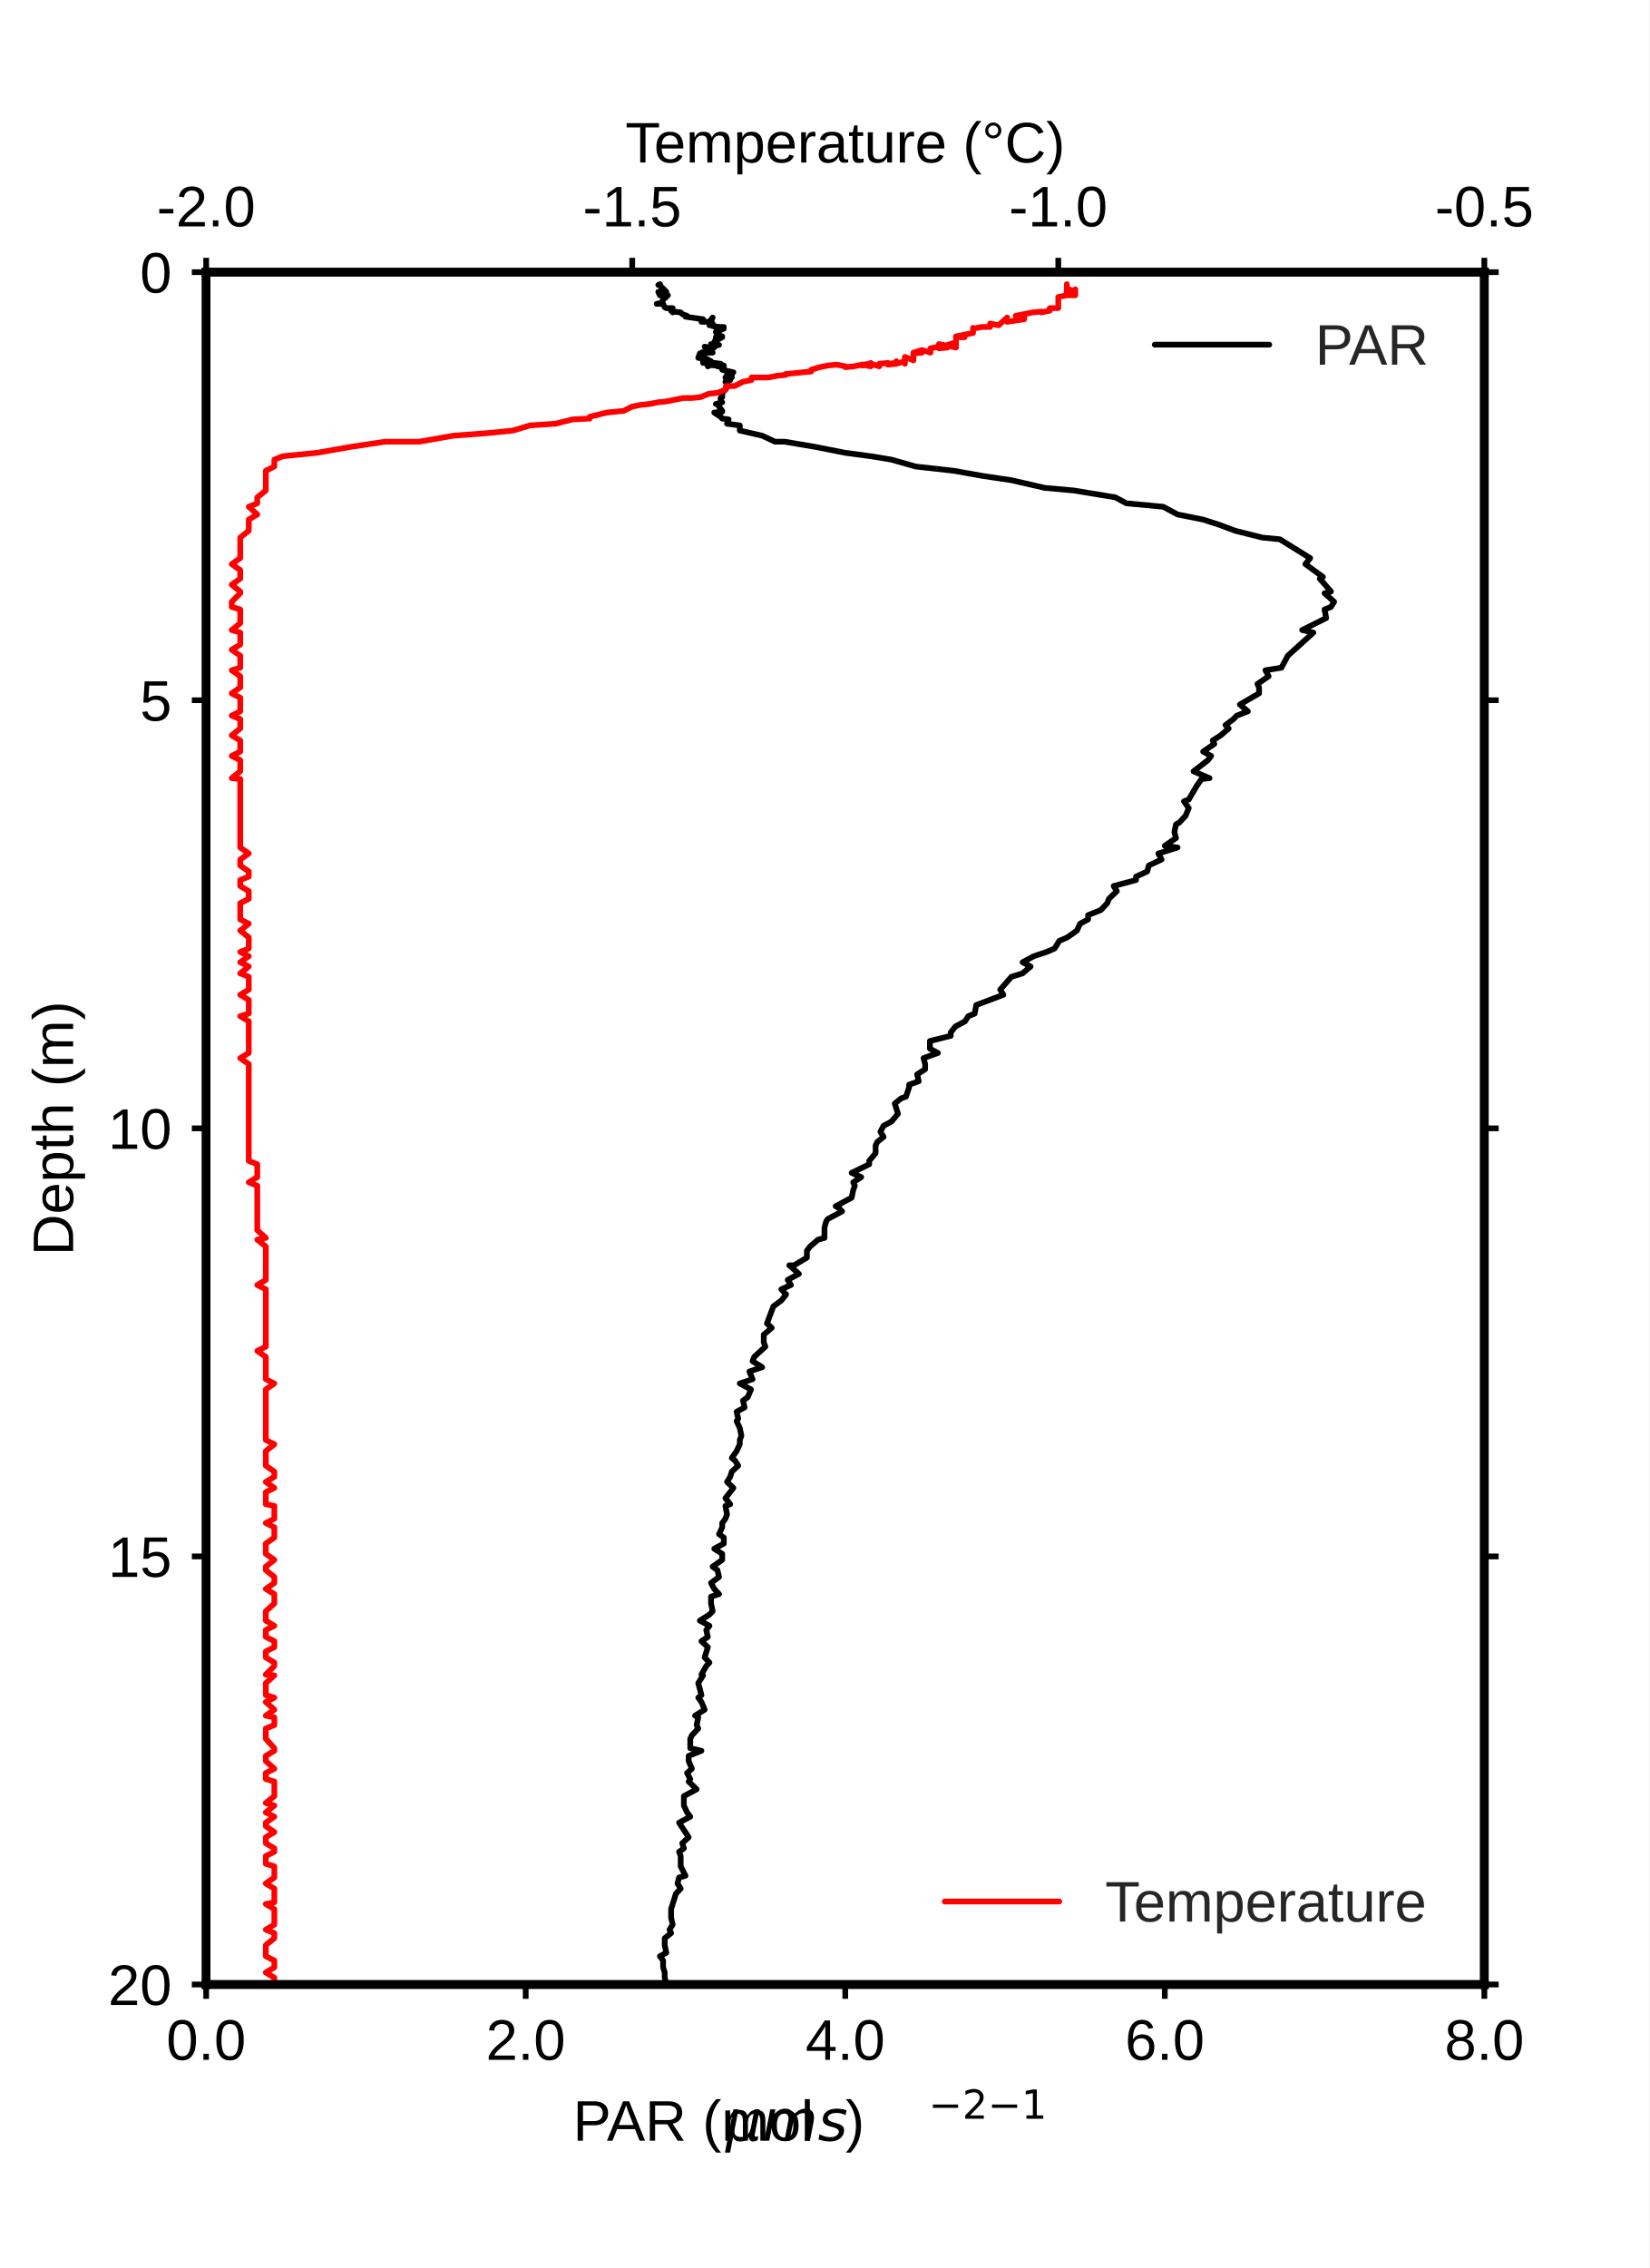
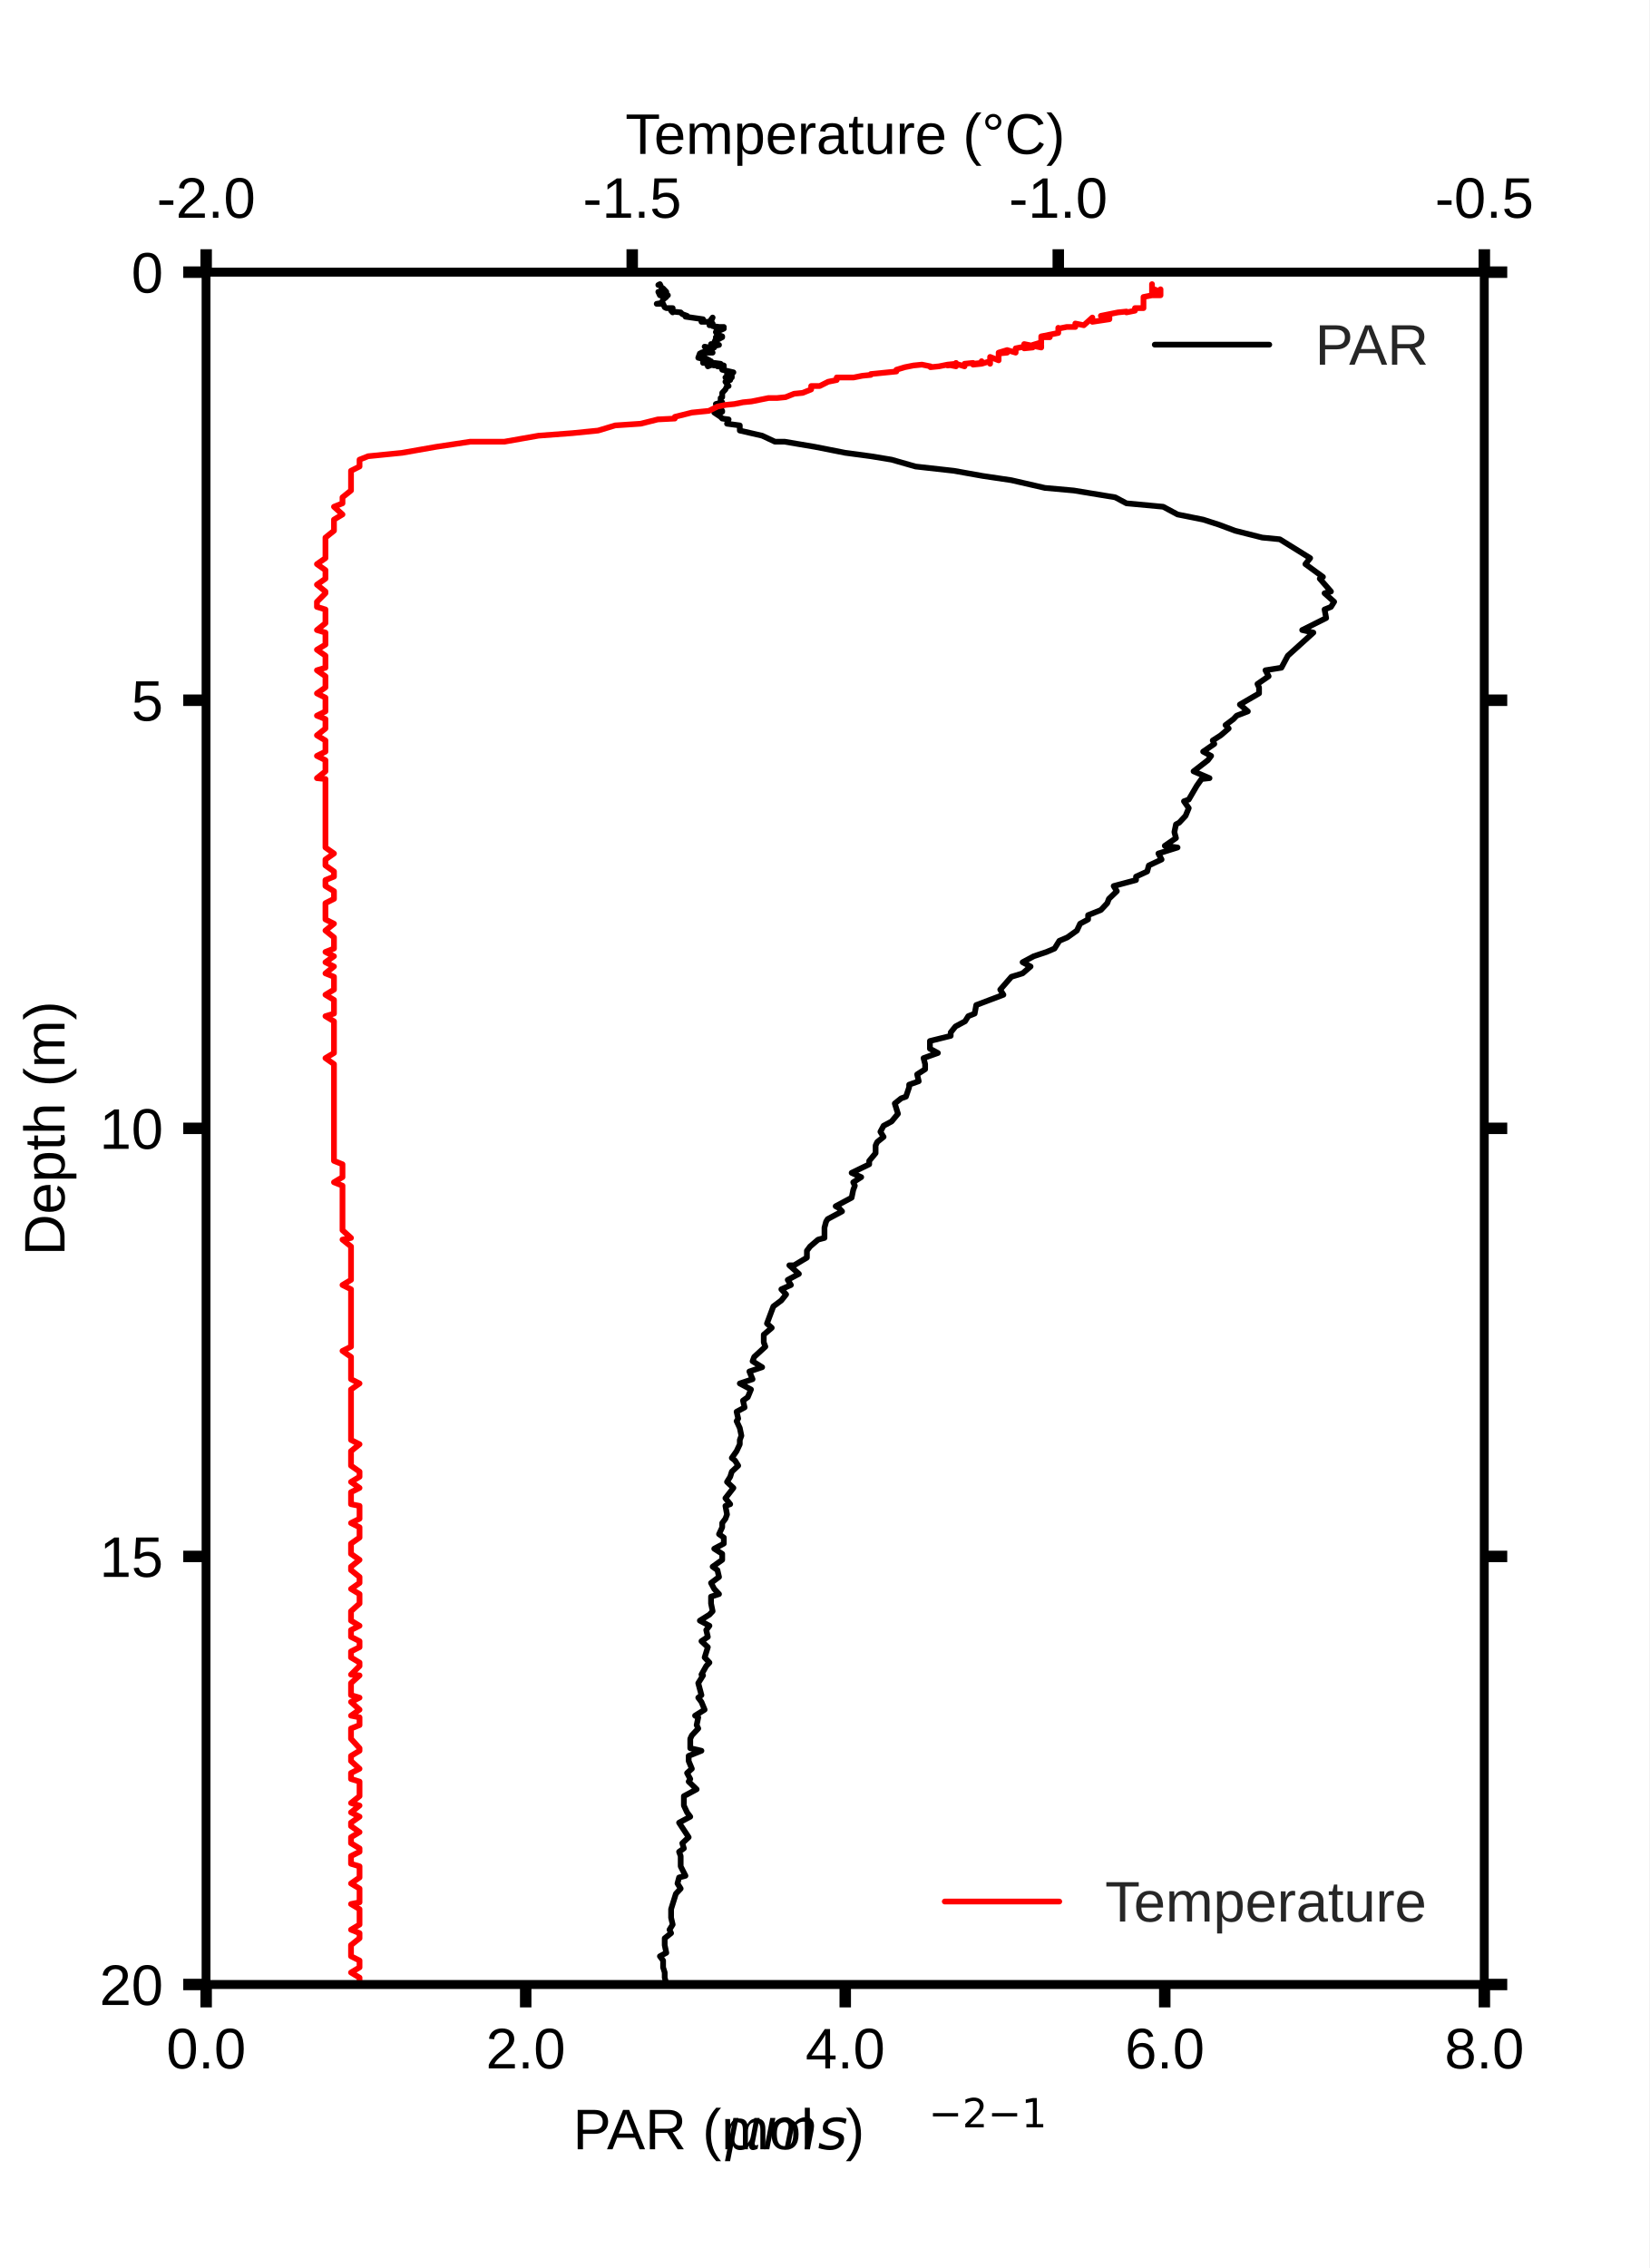
<svg xmlns="http://www.w3.org/2000/svg" xmlns:xlink="http://www.w3.org/1999/xlink" height="396pt" version="1.1" viewBox="0 0 288 396" width="288pt">
  <defs>
    <style type="text/css">
*{stroke-linecap:butt;stroke-linejoin:round;}
  </style>
  </defs>
  <g id="figure_1">
    <g id="patch_1">
      <path d="M 0 396  L 288 396  L 288 0  L 0 0  z " style="fill:#ffffff;" />
    </g>
    <g id="axes_1">
      <g id="patch_2">
        <path d="M 36 346.5  L 259.2 346.5  L 259.2 47.52  L 36 47.52  z " style="fill:#ffffff;" />
      </g>
      <g id="matplotlib.axis_1">
        <g id="xtick_1">
          <g id="line2d_1">
            <defs>
-               <path d="M 0 0  L 0 2.5  " id="maadd1d19fa" style="stroke:#000000;" />
-             </defs>
-             <g>
-               <use style="stroke:#000000;" x="36" xlink:href="#maadd1d19fa" y="346.5" />
+               <path d="M 0 0  L 0 4  " id="mb03c728e26" style="stroke:#000000;stroke-width:2;" />
+             </defs>
+             <g>
+               <use style="stroke:#000000;stroke-width:2;" x="36" xlink:href="#mb03c728e26" y="346.5" />
            </g>
          </g>
          <g id="text_1">
-             <text style="font-family:Arial;font-size:10px;font-style:normal;font-weight:normal;text-anchor:middle;" transform="rotate(-0, 36, 359.6578)" x="36" y="359.658">0.0</text>
+             <text style="font-family:Arial;font-size:10px;font-style:normal;font-weight:normal;text-anchor:middle;" transform="rotate(-0, 36, 361.1578)" x="36" y="361.158">0.0</text>
          </g>
        </g>
        <g id="xtick_2">
          <g id="line2d_2">
            <g>
-               <use style="stroke:#000000;" x="91.8" xlink:href="#maadd1d19fa" y="346.5" />
+               <use style="stroke:#000000;stroke-width:2;" x="91.8" xlink:href="#mb03c728e26" y="346.5" />
            </g>
          </g>
          <g id="text_2">
-             <text style="font-family:Arial;font-size:10px;font-style:normal;font-weight:normal;text-anchor:middle;" transform="rotate(-0, 91.8, 359.6578)" x="91.8" y="359.658">2.0</text>
+             <text style="font-family:Arial;font-size:10px;font-style:normal;font-weight:normal;text-anchor:middle;" transform="rotate(-0, 91.8, 361.1578)" x="91.8" y="361.158">2.0</text>
          </g>
        </g>
        <g id="xtick_3">
          <g id="line2d_3">
            <g>
-               <use style="stroke:#000000;" x="147.6" xlink:href="#maadd1d19fa" y="346.5" />
+               <use style="stroke:#000000;stroke-width:2;" x="147.6" xlink:href="#mb03c728e26" y="346.5" />
            </g>
          </g>
          <g id="text_3">
-             <text style="font-family:Arial;font-size:10px;font-style:normal;font-weight:normal;text-anchor:middle;" transform="rotate(-0, 147.6, 359.6578)" x="147.6" y="359.658">4.0</text>
+             <text style="font-family:Arial;font-size:10px;font-style:normal;font-weight:normal;text-anchor:middle;" transform="rotate(-0, 147.6, 361.1578)" x="147.6" y="361.158">4.0</text>
          </g>
        </g>
        <g id="xtick_4">
          <g id="line2d_4">
            <g>
-               <use style="stroke:#000000;" x="203.4" xlink:href="#maadd1d19fa" y="346.5" />
+               <use style="stroke:#000000;stroke-width:2;" x="203.4" xlink:href="#mb03c728e26" y="346.5" />
            </g>
          </g>
          <g id="text_4">
-             <text style="font-family:Arial;font-size:10px;font-style:normal;font-weight:normal;text-anchor:middle;" transform="rotate(-0, 203.4, 359.6578)" x="203.4" y="359.658">6.0</text>
+             <text style="font-family:Arial;font-size:10px;font-style:normal;font-weight:normal;text-anchor:middle;" transform="rotate(-0, 203.4, 361.1578)" x="203.4" y="361.158">6.0</text>
          </g>
        </g>
        <g id="xtick_5">
          <g id="line2d_5">
            <g>
-               <use style="stroke:#000000;" x="259.2" xlink:href="#maadd1d19fa" y="346.5" />
+               <use style="stroke:#000000;stroke-width:2;" x="259.2" xlink:href="#mb03c728e26" y="346.5" />
            </g>
          </g>
          <g id="text_5">
-             <text style="font-family:Arial;font-size:10px;font-style:normal;font-weight:normal;text-anchor:middle;" transform="rotate(-0, 259.2, 359.6578)" x="259.2" y="359.658">8.0</text>
+             <text style="font-family:Arial;font-size:10px;font-style:normal;font-weight:normal;text-anchor:middle;" transform="rotate(-0, 259.2, 361.1578)" x="259.2" y="361.158">8.0</text>
          </g>
        </g>
        <g id="text_6">
-           <g transform="translate(100.05 374.7453)">
+           <g transform="translate(100.05 376.2453)">
            <text>
              <tspan style="font-family:Arial;font-size:10px;font-style:regular;font-weight:regular;" x="0 6.67 13.34 20.562 23.34 33.032 41.362 46.924 49.146 72.721 91.766" y="-0.977">PAR (mol  )</tspan>
              <tspan style="font-family:DejaVu Sans;font-size:10px;font-style:oblique;font-weight:oblique;" x="26.67 51.924 75.5" y="-0.977">μms</tspan>
              <tspan style="font-family:DejaVu Sans;font-size:7px;font-style:book;font-weight:book;" x="62.129 67.994 81.174 87.039" y="-4.805">−2−1</tspan>
            </text>
          </g>
        </g>
      </g>
      <g id="matplotlib.axis_2">
        <g id="ytick_1">
          <g id="line2d_6">
            <defs>
-               <path d="M 0 0  L -2.5 0  " id="m03ebd02013" style="stroke:#000000;" />
-             </defs>
-             <g>
-               <use style="stroke:#000000;" x="36" xlink:href="#m03ebd02013" y="47.52" />
+               <path d="M 0 0  L -4 0  " id="m25f985da77" style="stroke:#000000;stroke-width:2;" />
+             </defs>
+             <g>
+               <use style="stroke:#000000;stroke-width:2;" x="36" xlink:href="#m25f985da77" y="47.52" />
            </g>
          </g>
          <g id="line2d_7">
            <defs>
-               <path d="M 0 0  L 2.5 0  " id="med9dd216a9" style="stroke:#000000;" />
-             </defs>
-             <g>
-               <use style="stroke:#000000;" x="259.2" xlink:href="#med9dd216a9" y="47.52" />
+               <path d="M 0 0  L 4 0  " id="m0d4580bfa8" style="stroke:#000000;stroke-width:2;" />
+             </defs>
+             <g>
+               <use style="stroke:#000000;stroke-width:2;" x="259.2" xlink:href="#m0d4580bfa8" y="47.52" />
            </g>
          </g>
          <g id="text_7">
-             <text style="font-family:Arial;font-size:10px;font-style:normal;font-weight:normal;text-anchor:end;" transform="rotate(-0, 30, 51.09891)" x="30" y="51.099">0</text>
+             <text style="font-family:Arial;font-size:10px;font-style:normal;font-weight:normal;text-anchor:end;" transform="rotate(-0, 28.5, 51.09891)" x="28.5" y="51.099">0</text>
          </g>
        </g>
        <g id="ytick_2">
          <g id="line2d_8">
            <g>
-               <use style="stroke:#000000;" x="36" xlink:href="#m03ebd02013" y="122.265" />
+               <use style="stroke:#000000;stroke-width:2;" x="36" xlink:href="#m25f985da77" y="122.265" />
            </g>
          </g>
          <g id="line2d_9">
            <g>
-               <use style="stroke:#000000;" x="259.2" xlink:href="#med9dd216a9" y="122.265" />
+               <use style="stroke:#000000;stroke-width:2;" x="259.2" xlink:href="#m0d4580bfa8" y="122.265" />
            </g>
          </g>
          <g id="text_8">
-             <text style="font-family:Arial;font-size:10px;font-style:normal;font-weight:normal;text-anchor:end;" transform="rotate(-0, 30, 125.8439)" x="30" y="125.844">5</text>
+             <text style="font-family:Arial;font-size:10px;font-style:normal;font-weight:normal;text-anchor:end;" transform="rotate(-0, 28.5, 125.8439)" x="28.5" y="125.844">5</text>
          </g>
        </g>
        <g id="ytick_3">
          <g id="line2d_10">
            <g>
-               <use style="stroke:#000000;" x="36" xlink:href="#m03ebd02013" y="197.01" />
+               <use style="stroke:#000000;stroke-width:2;" x="36" xlink:href="#m25f985da77" y="197.01" />
            </g>
          </g>
          <g id="line2d_11">
            <g>
-               <use style="stroke:#000000;" x="259.2" xlink:href="#med9dd216a9" y="197.01" />
+               <use style="stroke:#000000;stroke-width:2;" x="259.2" xlink:href="#m0d4580bfa8" y="197.01" />
            </g>
          </g>
          <g id="text_9">
-             <text style="font-family:Arial;font-size:10px;font-style:normal;font-weight:normal;text-anchor:end;" transform="rotate(-0, 30, 200.5889)" x="30" y="200.589">10</text>
+             <text style="font-family:Arial;font-size:10px;font-style:normal;font-weight:normal;text-anchor:end;" transform="rotate(-0, 28.5, 200.5889)" x="28.5" y="200.589">10</text>
          </g>
        </g>
        <g id="ytick_4">
          <g id="line2d_12">
            <g>
-               <use style="stroke:#000000;" x="36" xlink:href="#m03ebd02013" y="271.755" />
+               <use style="stroke:#000000;stroke-width:2;" x="36" xlink:href="#m25f985da77" y="271.755" />
            </g>
          </g>
          <g id="line2d_13">
            <g>
-               <use style="stroke:#000000;" x="259.2" xlink:href="#med9dd216a9" y="271.755" />
+               <use style="stroke:#000000;stroke-width:2;" x="259.2" xlink:href="#m0d4580bfa8" y="271.755" />
            </g>
          </g>
          <g id="text_10">
-             <text style="font-family:Arial;font-size:10px;font-style:normal;font-weight:normal;text-anchor:end;" transform="rotate(-0, 30, 275.3339)" x="30" y="275.334">15</text>
+             <text style="font-family:Arial;font-size:10px;font-style:normal;font-weight:normal;text-anchor:end;" transform="rotate(-0, 28.5, 275.3339)" x="28.5" y="275.334">15</text>
          </g>
        </g>
        <g id="ytick_5">
          <g id="line2d_14">
            <g>
-               <use style="stroke:#000000;" x="36" xlink:href="#m03ebd02013" y="346.5" />
+               <use style="stroke:#000000;stroke-width:2;" x="36" xlink:href="#m25f985da77" y="346.5" />
            </g>
          </g>
          <g id="line2d_15">
            <g>
-               <use style="stroke:#000000;" x="259.2" xlink:href="#med9dd216a9" y="346.5" />
+               <use style="stroke:#000000;stroke-width:2;" x="259.2" xlink:href="#m0d4580bfa8" y="346.5" />
            </g>
          </g>
          <g id="text_11">
-             <text style="font-family:Arial;font-size:10px;font-style:normal;font-weight:normal;text-anchor:end;" transform="rotate(-0, 30, 350.0789)" x="30" y="350.079">20</text>
+             <text style="font-family:Arial;font-size:10px;font-style:normal;font-weight:normal;text-anchor:end;" transform="rotate(-0, 28.5, 350.0789)" x="28.5" y="350.079">20</text>
          </g>
        </g>
        <g id="text_12">
-           <text style="font-family:Arial;font-size:10px;font-style:normal;font-weight:normal;text-anchor:middle;" transform="rotate(-90, 12.77344, 197.01)" x="12.773" y="197.01">Depth (m)</text>
+           <text style="font-family:Arial;font-size:10px;font-style:normal;font-weight:normal;text-anchor:middle;" transform="rotate(-90, 11.27344, 197.01)" x="11.273" y="197.01">Depth (m)</text>
        </g>
      </g>
      <g id="line2d_16">
-         <path clip-path="url(#p30ea273272)" d="M 107.849 397  L 114.399 352.779  L 115.794 351.284  L 114.957 350.387  L 114.957 349.34  L 114.678 348.742  L 115.236 347.247  L 116.352 346.351  L 116.073 345.304  L 116.073 344.407  L 115.794 343.51  L 115.794 342.314  L 115.236 341.567  L 116.352 340.969  L 116.073 339.623  L 116.073 338.428  L 117.189 337.531  L 116.91 336.933  L 117.468 336.036  L 117.189 334.84  L 117.189 333.345  L 118.026 330.654  L 118.863 329.757  L 118.305 328.86  L 118.584 327.814  L 119.7 327.515  L 118.863 325.87  L 118.863 324.077  L 118.584 323.329  L 119.421 322.731  L 119.142 321.834  L 120.258 320.788  L 118.584 318.246  L 120.537 317.2  L 119.979 316.453  L 119.421 315.257  L 119.421 313.612  L 121.653 312.416  L 120.258 311.071  L 120.537 310.622  L 119.979 309.576  L 120.816 308.829  L 120.258 307.483  L 120.258 306.586  L 122.49 305.689  L 120.537 305.241  L 120.537 303.596  L 120.816 302.998  L 121.932 301.802  L 121.653 301.205  L 121.932 299.859  L 121.374 299.56  L 123.048 298.514  L 122.49 297.168  L 121.932 296.421  L 122.49 295.972  L 121.932 293.88  L 122.769 292.534  L 122.49 292.385  L 123.327 290.89  L 123.885 290.292  L 123.048 289.395  L 123.606 287.601  L 122.49 286.555  L 123.606 285.807  L 123.327 284.611  L 123.885 283.864  L 122.211 282.967  L 123.885 281.92  L 124.443 281.322  L 124.164 279.977  L 124.164 278.781  L 125.559 278.333  L 124.722 277.436  L 124.164 276.389  L 125.559 275.343  L 125.28 274.147  L 124.443 273.549  L 126.117 272.353  L 126.117 271.307  L 124.722 270.41  L 126.396 269.513  L 126.396 268.466  L 125.559 267.868  L 126.117 266.672  L 126.117 265.925  L 126.675 265.177  L 126.954 264.43  L 126.675 262.935  L 127.512 262.636  L 126.675 261.59  L 128.07 259.796  L 126.954 258.749  L 127.512 257.852  L 127.791 256.955  L 128.907 255.909  L 128.349 255.012  L 127.791 254.564  L 128.628 253.368  L 129.186 252.172  L 129.186 251.424  L 129.465 250.677  L 129.186 249.332  L 128.628 248.136  L 128.907 247.687  L 128.628 246.491  L 130.023 245.744  L 129.744 244.548  L 130.581 243.95  L 131.139 242.604  L 129.186 241.558  L 131.418 240.811  L 130.86 239.465  L 133.092 238.718  L 131.418 237.671  L 131.697 236.924  L 133.65 235.13  L 133.371 234.382  L 133.371 233.037  L 134.766 231.841  L 133.929 231.094  L 135.045 228.104  L 136.44 227.057  L 137.277 226.011  L 136.44 225.114  L 138.114 224.367  L 137.556 223.47  L 139.509 222.423  L 137.835 220.928  L 138.672 220.928  L 140.904 219.583  L 140.904 218.387  L 141.462 217.64  L 142.857 216.444  L 143.973 216.145  L 143.973 214.351  L 144.252 213.304  L 144.531 212.856  L 147.042 211.511  L 146.484 210.913  L 145.926 210.614  L 148.716 209.119  L 148.995 207.773  L 149.274 207.026  L 148.995 206.428  L 150.39 205.531  L 148.716 204.783  L 151.785 203.289  L 151.785 202.691  L 152.901 201.345  L 152.901 200  L 153.18 199.402  L 154.296 198.505  L 153.738 197.608  L 154.296 196.562  L 155.691 195.814  L 156.807 194.469  L 156.249 192.675  L 157.365 191.778  L 158.202 191.479  L 158.76 189.834  L 158.76 189.386  L 160.434 188.788  L 160.155 187.592  L 161.55 186.695  L 161.55 185.798  L 161.271 184.752  L 163.782 183.855  L 162.387 183.107  L 162.387 181.762  L 166.014 180.865  L 166.014 180.267  L 166.851 179.221  L 168.525 178.324  L 169.083 177.427  L 170.199 176.978  L 170.478 175.483  L 175.221 173.69  L 174.663 172.793  L 176.616 170.55  L 178.569 169.952  L 179.964 168.756  L 178.569 168.009  L 180.522 166.963  L 182.754 166.215  L 184.149 165.617  L 184.986 164.272  L 186.381 163.674  L 188.055 162.478  L 188.613 161.282  L 190.008 160.534  L 190.008 159.787  L 192.24 158.89  L 193.356 157.694  L 193.635 156.947  L 195.03 155.601  L 194.472 154.704  L 198.378 153.658  L 198.378 153.06  L 200.331 152.163  L 200.61 151.117  L 202.842 150.07  L 202.284 149.024  L 205.632 147.977  L 203.4 147.678  L 205.353 146.333  L 205.074 145.286  L 205.353 143.941  L 205.911 143.642  L 207.027 142.446  L 207.585 141.101  L 206.748 139.905  L 207.585 139.606  L 208.98 137.214  L 209.817 136.018  L 211.212 135.869  L 208.422 134.673  L 210.933 132.729  L 211.491 131.982  L 210.096 131.234  L 212.049 129.889  L 211.77 129.291  L 213.165 128.394  L 214.56 127.198  L 214.002 126.6  L 215.397 125.554  L 215.955 124.956  L 217.908 124.208  L 216.513 123.012  L 219.861 121.069  L 219.861 120.023  L 219.582 119.425  L 221.535 118.079  L 220.977 117.033  L 223.767 116.584  L 224.883 114.492  L 229.347 110.455  L 227.394 110.007  L 231.579 107.914  L 231.3 106.419  L 232.416 105.971  L 232.974 105.074  L 231.3 103.579  L 232.416 103.28  L 230.463 101.037  L 231.021 100.738  L 227.952 98.496  L 228.789 97.45  L 223.488 94.161  L 220.419 93.862  L 215.676 92.666  L 212.886 91.62  L 210.096 90.723  L 205.632 89.826  L 203.121 88.48  L 196.704 87.882  L 194.751 86.836  L 187.497 85.64  L 182.475 85.191  L 176.616 83.846  L 171.594 83.099  L 166.572 82.202  L 159.876 81.454  L 155.691 80.258  L 152.064 79.66  L 147.6 79.062  L 142.299 78.016  L 136.998 77.119  L 135.324 77.119  L 133.092 76.073  L 129.186 75.176  L 129.186 74.279  L 126.954 73.98  L 127.233 73.232  L 126.117 73.083  L 125.838 72.784  L 124.722 72.036  L 126.117 71.887  L 126.117 71.737  L 125.559 70.99  L 125.559 70.691  L 125.001 70.541  L 126.117 70.242  L 125.838 70.093  L 125.838 69.495  L 125.838 69.495  L 126.117 69.346  L 126.117 68.598  L 126.675 68  L 126.954 67.402  L 126.954 67.402  L 127.233 67.402  L 126.675 66.655  L 127.512 66.356  L 126.675 65.907  L 127.791 65.907  L 127.791 65.608  L 126.954 65.309  L 128.07 65.01  L 126.117 64.562  L 126.396 64.113  L 126.396 63.814  L 125.838 63.665  L 125.28 63.964  L 126.396 64.113  L 126.117 63.964  L 125.838 63.665  L 125.838 63.964  L 125.001 63.665  L 125.838 63.515  L 124.722 63.366  L 124.164 63.665  L 124.722 63.814  L 123.327 63.515  L 124.722 63.515  L 123.606 63.964  L 124.722 63.515  L 124.164 63.366  L 124.443 63.515  L 124.722 63.366  L 123.606 63.665  L 123.885 63.515  L 124.164 63.067  L 122.769 63.366  L 123.606 63.067  L 124.164 63.515  L 123.606 63.515  L 123.885 63.216  L 123.885 63.515  L 122.769 63.067  L 122.769 63.366  L 123.327 63.067  L 123.327 63.515  L 123.606 63.067  L 123.885 63.067  L 123.327 62.768  L 123.327 62.917  L 122.769 62.32  L 123.885 62.917  L 121.932 62.469  L 122.211 61.722  L 122.769 61.572  L 124.443 61.572  L 122.49 61.572  L 123.885 61.124  L 123.606 61.572  L 123.606 61.124  L 124.443 60.825  L 123.048 60.526  L 124.443 60.825  L 124.722 60.675  L 124.164 60.077  L 124.443 60.675  L 124.164 60.526  L 125.559 60.227  L 125.001 60.227  L 124.722 59.778  L 125.001 59.928  L 124.722 59.778  L 125.001 59.18  L 125.001 59.479  L 126.117 58.881  L 125.001 58.881  L 126.117 58.732  L 125.28 58.433  L 125.001 57.984  L 126.396 57.386  L 126.117 57.386  L 125.28 57.536  L 125.001 57.237  L 126.117 57.386  L 126.396 57.087  L 125.559 57.087  L 124.443 56.938  L 124.443 56.489  L 123.885 56.788  L 124.443 55.443  L 123.885 56.19  L 122.49 56.19  L 122.769 55.742  L 119.7 55.293  L 119.979 55.144  L 119.142 54.845  L 118.863 54.546  L 117.468 54.397  L 117.468 54.546  L 117.189 54.247  L 117.468 53.799  L 116.352 53.799  L 116.073 53.649  L 115.794 53.051  L 114.678 53.051  L 115.515 52.902  L 115.794 52.304  L 116.352 51.855  L 115.236 51.556  L 114.957 50.958  L 116.631 51.556  L 115.515 50.51  L 116.352 50.958  L 115.794 50.36  L 115.794 50.809  L 115.236 49.613  L 114.957 49.762  L 114.957 49.762  " style="fill:none;stroke:#000000;stroke-linecap:round;" />
+         <path clip-path="url(#pfd4de95789)" d="M 107.849 397  L 114.399 352.779  L 115.794 351.284  L 114.957 350.387  L 114.957 349.34  L 114.678 348.742  L 115.236 347.247  L 116.352 346.351  L 116.073 345.304  L 116.073 344.407  L 115.794 343.51  L 115.794 342.314  L 115.236 341.567  L 116.352 340.969  L 116.073 339.623  L 116.073 338.428  L 117.189 337.531  L 116.91 336.933  L 117.468 336.036  L 117.189 334.84  L 117.189 333.345  L 118.026 330.654  L 118.863 329.757  L 118.305 328.86  L 118.584 327.814  L 119.7 327.515  L 118.863 325.87  L 118.863 324.077  L 118.584 323.329  L 119.421 322.731  L 119.142 321.834  L 120.258 320.788  L 118.584 318.246  L 120.537 317.2  L 119.979 316.453  L 119.421 315.257  L 119.421 313.612  L 121.653 312.416  L 120.258 311.071  L 120.537 310.622  L 119.979 309.576  L 120.816 308.829  L 120.258 307.483  L 120.258 306.586  L 122.49 305.689  L 120.537 305.241  L 120.537 303.596  L 120.816 302.998  L 121.932 301.802  L 121.653 301.205  L 121.932 299.859  L 121.374 299.56  L 123.048 298.514  L 122.49 297.168  L 121.932 296.421  L 122.49 295.972  L 121.932 293.88  L 122.769 292.534  L 122.49 292.385  L 123.327 290.89  L 123.885 290.292  L 123.048 289.395  L 123.606 287.601  L 122.49 286.555  L 123.606 285.807  L 123.327 284.611  L 123.885 283.864  L 122.211 282.967  L 123.885 281.92  L 124.443 281.322  L 124.164 279.977  L 124.164 278.781  L 125.559 278.333  L 124.722 277.436  L 124.164 276.389  L 125.559 275.343  L 125.28 274.147  L 124.443 273.549  L 126.117 272.353  L 126.117 271.307  L 124.722 270.41  L 126.396 269.513  L 126.396 268.466  L 125.559 267.868  L 126.117 266.672  L 126.117 265.925  L 126.675 265.177  L 126.954 264.43  L 126.675 262.935  L 127.512 262.636  L 126.675 261.59  L 128.07 259.796  L 126.954 258.749  L 127.512 257.852  L 127.791 256.955  L 128.907 255.909  L 128.349 255.012  L 127.791 254.564  L 128.628 253.368  L 129.186 252.172  L 129.186 251.424  L 129.465 250.677  L 129.186 249.332  L 128.628 248.136  L 128.907 247.687  L 128.628 246.491  L 130.023 245.744  L 129.744 244.548  L 130.581 243.95  L 131.139 242.604  L 129.186 241.558  L 131.418 240.811  L 130.86 239.465  L 133.092 238.718  L 131.418 237.671  L 131.697 236.924  L 133.65 235.13  L 133.371 234.382  L 133.371 233.037  L 134.766 231.841  L 133.929 231.094  L 135.045 228.104  L 136.44 227.057  L 137.277 226.011  L 136.44 225.114  L 138.114 224.367  L 137.556 223.47  L 139.509 222.423  L 137.835 220.928  L 138.672 220.928  L 140.904 219.583  L 140.904 218.387  L 141.462 217.64  L 142.857 216.444  L 143.973 216.145  L 143.973 214.351  L 144.252 213.304  L 144.531 212.856  L 147.042 211.511  L 146.484 210.913  L 145.926 210.614  L 148.716 209.119  L 148.995 207.773  L 149.274 207.026  L 148.995 206.428  L 150.39 205.531  L 148.716 204.783  L 151.785 203.289  L 151.785 202.691  L 152.901 201.345  L 152.901 200  L 153.18 199.402  L 154.296 198.505  L 153.738 197.608  L 154.296 196.562  L 155.691 195.814  L 156.807 194.469  L 156.249 192.675  L 157.365 191.778  L 158.202 191.479  L 158.76 189.834  L 158.76 189.386  L 160.434 188.788  L 160.155 187.592  L 161.55 186.695  L 161.55 185.798  L 161.271 184.752  L 163.782 183.855  L 162.387 183.107  L 162.387 181.762  L 166.014 180.865  L 166.014 180.267  L 166.851 179.221  L 168.525 178.324  L 169.083 177.427  L 170.199 176.978  L 170.478 175.483  L 175.221 173.69  L 174.663 172.793  L 176.616 170.55  L 178.569 169.952  L 179.964 168.756  L 178.569 168.009  L 180.522 166.963  L 182.754 166.215  L 184.149 165.617  L 184.986 164.272  L 186.381 163.674  L 188.055 162.478  L 188.613 161.282  L 190.008 160.534  L 190.008 159.787  L 192.24 158.89  L 193.356 157.694  L 193.635 156.947  L 195.03 155.601  L 194.472 154.704  L 198.378 153.658  L 198.378 153.06  L 200.331 152.163  L 200.61 151.117  L 202.842 150.07  L 202.284 149.024  L 205.632 147.977  L 203.4 147.678  L 205.353 146.333  L 205.074 145.286  L 205.353 143.941  L 205.911 143.642  L 207.027 142.446  L 207.585 141.101  L 206.748 139.905  L 207.585 139.606  L 208.98 137.214  L 209.817 136.018  L 211.212 135.869  L 208.422 134.673  L 210.933 132.729  L 211.491 131.982  L 210.096 131.234  L 212.049 129.889  L 211.77 129.291  L 213.165 128.394  L 214.56 127.198  L 214.002 126.6  L 215.397 125.554  L 215.955 124.956  L 217.908 124.208  L 216.513 123.012  L 219.861 121.069  L 219.861 120.023  L 219.582 119.425  L 221.535 118.079  L 220.977 117.033  L 223.767 116.584  L 224.883 114.492  L 229.347 110.455  L 227.394 110.007  L 231.579 107.914  L 231.3 106.419  L 232.416 105.971  L 232.974 105.074  L 231.3 103.579  L 232.416 103.28  L 230.463 101.037  L 231.021 100.738  L 227.952 98.496  L 228.789 97.45  L 223.488 94.161  L 220.419 93.862  L 215.676 92.666  L 212.886 91.62  L 210.096 90.723  L 205.632 89.826  L 203.121 88.48  L 196.704 87.882  L 194.751 86.836  L 187.497 85.64  L 182.475 85.191  L 176.616 83.846  L 171.594 83.099  L 166.572 82.202  L 159.876 81.454  L 155.691 80.258  L 152.064 79.66  L 147.6 79.062  L 142.299 78.016  L 136.998 77.119  L 135.324 77.119  L 133.092 76.073  L 129.186 75.176  L 129.186 74.279  L 126.954 73.98  L 127.233 73.232  L 126.117 73.083  L 125.838 72.784  L 124.722 72.036  L 126.117 71.887  L 126.117 71.737  L 125.559 70.99  L 125.559 70.691  L 125.001 70.541  L 126.117 70.242  L 125.838 70.093  L 125.838 69.495  L 125.838 69.495  L 126.117 69.346  L 126.117 68.598  L 126.675 68  L 126.954 67.402  L 126.954 67.402  L 127.233 67.402  L 126.675 66.655  L 127.512 66.356  L 126.675 65.907  L 127.791 65.907  L 127.791 65.608  L 126.954 65.309  L 128.07 65.01  L 126.117 64.562  L 126.396 64.113  L 126.396 63.814  L 125.838 63.665  L 125.28 63.964  L 126.396 64.113  L 126.117 63.964  L 125.838 63.665  L 125.838 63.964  L 125.001 63.665  L 125.838 63.515  L 124.722 63.366  L 124.164 63.665  L 124.722 63.814  L 123.327 63.515  L 124.722 63.515  L 123.606 63.964  L 124.722 63.515  L 124.164 63.366  L 124.443 63.515  L 124.722 63.366  L 123.606 63.665  L 123.885 63.515  L 124.164 63.067  L 122.769 63.366  L 123.606 63.067  L 124.164 63.515  L 123.606 63.515  L 123.885 63.216  L 123.885 63.515  L 122.769 63.067  L 122.769 63.366  L 123.327 63.067  L 123.327 63.515  L 123.606 63.067  L 123.885 63.067  L 123.327 62.768  L 123.327 62.917  L 122.769 62.32  L 123.885 62.917  L 121.932 62.469  L 122.211 61.722  L 122.769 61.572  L 124.443 61.572  L 122.49 61.572  L 123.885 61.124  L 123.606 61.572  L 123.606 61.124  L 124.443 60.825  L 123.048 60.526  L 124.443 60.825  L 124.722 60.675  L 124.164 60.077  L 124.443 60.675  L 124.164 60.526  L 125.559 60.227  L 125.001 60.227  L 124.722 59.778  L 125.001 59.928  L 124.722 59.778  L 125.001 59.18  L 125.001 59.479  L 126.117 58.881  L 125.001 58.881  L 126.117 58.732  L 125.28 58.433  L 125.001 57.984  L 126.396 57.386  L 126.117 57.386  L 125.28 57.536  L 125.001 57.237  L 126.117 57.386  L 126.396 57.087  L 125.559 57.087  L 124.443 56.938  L 124.443 56.489  L 123.885 56.788  L 124.443 55.443  L 123.885 56.19  L 122.49 56.19  L 122.769 55.742  L 119.7 55.293  L 119.979 55.144  L 119.142 54.845  L 118.863 54.546  L 117.468 54.397  L 117.468 54.546  L 117.189 54.247  L 117.468 53.799  L 116.352 53.799  L 116.073 53.649  L 115.794 53.051  L 114.678 53.051  L 115.515 52.902  L 115.794 52.304  L 116.352 51.855  L 115.236 51.556  L 114.957 50.958  L 116.631 51.556  L 115.515 50.51  L 116.352 50.958  L 115.794 50.36  L 115.794 50.809  L 115.236 49.613  L 114.957 49.762  L 114.957 49.762  " style="fill:none;stroke:#000000;stroke-linecap:round;" />
      </g>
      <g id="patch_3">
        <path d="M 36 346.5  L 36 47.52  " style="fill:none;stroke:#000000;stroke-linecap:square;stroke-linejoin:miter;stroke-width:1.5;" />
      </g>
      <g id="patch_4">
        <path d="M 259.2 346.5  L 259.2 47.52  " style="fill:none;stroke:#000000;stroke-linecap:square;stroke-linejoin:miter;stroke-width:1.5;" />
      </g>
      <g id="patch_5">
        <path d="M 36 346.5  L 259.2 346.5  " style="fill:none;stroke:#000000;stroke-linecap:square;stroke-linejoin:miter;stroke-width:1.5;" />
      </g>
      <g id="patch_6">
        <path d="M 36 47.52  L 259.2 47.52  " style="fill:none;stroke:#000000;stroke-linecap:square;stroke-linejoin:miter;stroke-width:1.5;" />
      </g>
      <g id="legend_1">
        <g id="line2d_17">
          <path d="M 201.648 60.178  L 221.648 60.178  " style="fill:none;stroke:#000000;stroke-linecap:round;" />
        </g>
        <g id="line2d_18" />
        <g id="text_13">
          <text style="fill:#262626;font-family:Arial;font-size:10px;font-style:normal;font-weight:normal;text-anchor:start;" transform="rotate(-0, 229.6484, 63.67781)" x="229.648" y="63.678">PAR</text>
        </g>
      </g>
    </g>
    <g id="axes_2">
      <g id="matplotlib.axis_3">
        <g id="xtick_6">
          <g id="line2d_19">
            <defs>
-               <path d="M 0 0  L 0 -2.5  " id="m31fea7a1e4" style="stroke:#000000;" />
-             </defs>
-             <g>
-               <use style="stroke:#000000;" x="36" xlink:href="#m31fea7a1e4" y="47.52" />
+               <path d="M 0 0  L 0 -4  " id="m50bf65b4ca" style="stroke:#000000;stroke-width:2;" />
+             </defs>
+             <g>
+               <use style="stroke:#000000;stroke-width:2;" x="36" xlink:href="#m50bf65b4ca" y="47.52" />
            </g>
          </g>
          <g id="text_14">
-             <text style="font-family:Arial;font-size:10px;font-style:normal;font-weight:normal;text-anchor:middle;" transform="rotate(-0, 36, 39.5325)" x="36" y="39.532">-2.0</text>
+             <text style="font-family:Arial;font-size:10px;font-style:normal;font-weight:normal;text-anchor:middle;" transform="rotate(-0, 36, 38.0325)" x="36" y="38.032">-2.0</text>
          </g>
        </g>
        <g id="xtick_7">
          <g id="line2d_20">
            <g>
-               <use style="stroke:#000000;" x="110.4" xlink:href="#m31fea7a1e4" y="47.52" />
+               <use style="stroke:#000000;stroke-width:2;" x="110.4" xlink:href="#m50bf65b4ca" y="47.52" />
            </g>
          </g>
          <g id="text_15">
-             <text style="font-family:Arial;font-size:10px;font-style:normal;font-weight:normal;text-anchor:middle;" transform="rotate(-0, 110.4, 39.5325)" x="110.4" y="39.532">-1.5</text>
+             <text style="font-family:Arial;font-size:10px;font-style:normal;font-weight:normal;text-anchor:middle;" transform="rotate(-0, 110.4, 38.0325)" x="110.4" y="38.032">-1.5</text>
          </g>
        </g>
        <g id="xtick_8">
          <g id="line2d_21">
            <g>
-               <use style="stroke:#000000;" x="184.8" xlink:href="#m31fea7a1e4" y="47.52" />
+               <use style="stroke:#000000;stroke-width:2;" x="184.8" xlink:href="#m50bf65b4ca" y="47.52" />
            </g>
          </g>
          <g id="text_16">
-             <text style="font-family:Arial;font-size:10px;font-style:normal;font-weight:normal;text-anchor:middle;" transform="rotate(-0, 184.8, 39.5325)" x="184.8" y="39.532">-1.0</text>
+             <text style="font-family:Arial;font-size:10px;font-style:normal;font-weight:normal;text-anchor:middle;" transform="rotate(-0, 184.8, 38.0325)" x="184.8" y="38.032">-1.0</text>
          </g>
        </g>
        <g id="xtick_9">
          <g id="line2d_22">
            <g>
-               <use style="stroke:#000000;" x="259.2" xlink:href="#m31fea7a1e4" y="47.52" />
+               <use style="stroke:#000000;stroke-width:2;" x="259.2" xlink:href="#m50bf65b4ca" y="47.52" />
            </g>
          </g>
          <g id="text_17">
-             <text style="font-family:Arial;font-size:10px;font-style:normal;font-weight:normal;text-anchor:middle;" transform="rotate(-0, 259.2, 39.5325)" x="259.2" y="39.532">-0.5</text>
+             <text style="font-family:Arial;font-size:10px;font-style:normal;font-weight:normal;text-anchor:middle;" transform="rotate(-0, 259.2, 38.0325)" x="259.2" y="38.032">-0.5</text>
          </g>
        </g>
        <g id="text_18">
-           <text style="font-family:Arial;font-size:10px;font-style:normal;font-weight:normal;text-anchor:middle;" transform="rotate(-0, 147.6, 28.37469)" x="147.6" y="28.375">Temperature (°C)</text>
+           <text style="font-family:Arial;font-size:10px;font-style:normal;font-weight:normal;text-anchor:middle;" transform="rotate(-0, 147.6, 26.87469)" x="147.6" y="26.875">Temperature (°C)</text>
        </g>
      </g>
      <g id="line2d_23">
-         <path clip-path="url(#p30ea273272)" d="M 46.416 397  L 46.416 352.779  L 47.904 351.284  L 47.904 349.34  L 46.416 348.742  L 47.904 347.247  L 47.904 345.304  L 46.416 344.407  L 47.904 343.51  L 47.904 342.314  L 46.416 341.567  L 46.416 339.623  L 47.904 338.428  L 47.904 337.531  L 46.416 336.933  L 47.904 336.036  L 47.904 333.345  L 46.416 332.448  L 47.904 332.149  L 47.904 329.757  L 46.416 328.86  L 47.904 327.814  L 47.904 325.87  L 46.416 325.422  L 46.416 324.077  L 47.904 323.329  L 47.904 322.731  L 46.416 321.834  L 46.416 320.788  L 47.904 319.891  L 46.416 318.844  L 46.416 318.246  L 47.904 317.2  L 46.416 316.453  L 47.904 315.257  L 46.416 314.808  L 47.904 313.612  L 47.904 311.071  L 46.416 310.622  L 46.416 309.576  L 47.904 308.829  L 46.416 307.483  L 46.416 306.586  L 47.904 305.689  L 47.904 305.241  L 46.416 303.596  L 46.416 301.802  L 47.904 301.205  L 47.904 299.859  L 46.416 299.56  L 47.904 298.514  L 46.416 297.168  L 47.904 296.421  L 46.416 295.972  L 46.416 293.88  L 47.904 292.534  L 46.416 292.385  L 47.904 290.89  L 47.904 290.292  L 46.416 289.395  L 46.416 288.348  L 47.904 287.601  L 47.904 286.555  L 46.416 285.807  L 46.416 284.611  L 47.904 283.864  L 46.416 282.967  L 46.416 281.322  L 47.904 279.977  L 47.904 278.333  L 46.416 277.436  L 47.904 276.389  L 47.904 275.343  L 46.416 274.147  L 46.416 273.549  L 47.904 272.353  L 46.416 271.307  L 46.416 269.513  L 47.904 268.466  L 47.904 266.672  L 46.416 265.925  L 47.904 265.177  L 47.904 262.935  L 46.416 262.636  L 46.416 260.543  L 47.904 259.796  L 46.416 258.749  L 47.904 257.852  L 47.904 256.955  L 46.416 255.909  L 46.416 253.368  L 47.904 252.172  L 46.416 251.424  L 46.416 242.604  L 47.904 241.558  L 46.416 240.811  L 46.416 236.924  L 44.928 235.877  L 46.416 235.13  L 46.416 225.114  L 44.928 224.367  L 46.416 223.47  L 46.416 217.64  L 44.928 216.444  L 46.416 216.145  L 44.928 214.799  L 44.928 207.026  L 43.44 206.428  L 44.928 205.531  L 44.928 203.289  L 43.44 202.691  L 43.44 185.798  L 41.952 184.752  L 43.44 183.855  L 43.44 178.324  L 41.952 177.427  L 43.44 176.978  L 43.44 174.587  L 41.952 173.69  L 43.44 172.793  L 43.44 170.55  L 41.952 169.952  L 43.44 168.756  L 41.952 168.009  L 43.44 166.963  L 41.952 166.215  L 43.44 165.617  L 43.44 163.674  L 41.952 162.478  L 43.44 161.282  L 41.952 160.534  L 41.952 157.694  L 43.44 156.947  L 43.44 155.601  L 41.952 154.704  L 41.952 153.658  L 43.44 153.06  L 43.44 152.163  L 41.952 151.117  L 41.952 150.07  L 43.44 149.024  L 41.952 147.977  L 41.952 136.018  L 40.464 135.869  L 41.952 134.673  L 41.952 132.729  L 40.464 131.982  L 41.952 131.234  L 41.952 129.291  L 40.464 128.394  L 41.952 127.198  L 41.952 125.554  L 40.464 124.956  L 41.952 124.208  L 41.952 121.817  L 40.464 121.069  L 41.952 120.023  L 41.952 118.079  L 40.464 117.033  L 41.952 116.584  L 41.952 114.492  L 40.464 113.445  L 41.952 112.548  L 41.952 110.455  L 40.464 110.007  L 41.952 108.811  L 41.952 106.419  L 40.464 105.971  L 40.464 105.074  L 41.952 103.579  L 41.952 103.28  L 40.464 102.084  L 41.952 101.037  L 41.952 99.543  L 40.464 98.496  L 41.952 97.45  L 41.952 93.862  L 43.44 92.666  L 43.44 90.723  L 44.928 89.826  L 43.44 88.48  L 44.928 87.882  L 44.928 86.836  L 46.416 85.64  L 46.416 82.202  L 47.904 81.454  L 47.904 80.258  L 49.392 79.66  L 55.344 79.062  L 61.296 78.016  L 67.248 77.119  L 73.2 77.119  L 79.152 76.073  L 85.104 75.624  L 89.568 75.176  L 92.544 74.279  L 97.008 73.98  L 99.984 73.232  L 102.96 73.083  L 102.96 72.784  L 105.936 72.036  L 108.912 71.737  L 110.4 70.99  L 111.888 70.691  L 113.376 70.541  L 114.864 70.242  L 116.352 70.093  L 119.328 69.495  L 120.816 69.495  L 122.304 69.346  L 123.792 68.748  L 125.28 68.598  L 126.768 68  L 126.768 67.402  L 126.768 67.402  L 128.256 67.402  L 129.744 66.655  L 131.232 66.356  L 131.232 65.907  L 134.208 65.907  L 135.696 65.608  L 137.184 65.459  L 137.184 65.309  L 141.648 64.861  L 141.648 64.562  L 143.136 64.113  L 144.624 63.814  L 146.112 63.665  L 147.6 63.964  L 147.6 64.113  L 149.088 63.964  L 150.576 63.665  L 152.064 63.964  L 150.576 63.665  L 152.064 63.515  L 152.064 63.366  L 152.064 63.665  L 150.576 63.814  L 152.064 63.515  L 152.064 63.515  L 153.552 63.964  L 153.552 63.515  L 155.04 63.366  L 155.04 63.515  L 156.528 63.366  L 155.04 63.665  L 156.528 63.515  L 156.528 63.067  L 156.528 63.515  L 158.016 63.067  L 158.016 63.515  L 158.016 62.32  L 159.504 62.917  L 159.504 61.722  L 160.992 61.572  L 160.992 61.572  L 159.504 61.572  L 160.992 61.124  L 162.48 61.572  L 162.48 60.825  L 163.968 60.526  L 163.968 60.825  L 165.456 60.675  L 163.968 60.077  L 166.944 60.675  L 166.944 60.227  L 165.456 60.227  L 166.944 59.778  L 166.944 59.928  L 166.944 58.881  L 168.432 58.881  L 166.944 58.732  L 169.92 58.134  L 169.92 57.237  L 169.92 57.386  L 171.408 57.087  L 172.896 57.087  L 172.896 56.489  L 174.384 56.788  L 175.872 55.443  L 175.872 56.19  L 175.872 56.19  L 178.848 55.742  L 178.848 55.293  L 177.36 55.144  L 180.336 54.546  L 181.824 54.397  L 181.824 54.546  L 183.312 54.247  L 183.312 53.799  L 184.8 53.799  L 184.8 51.855  L 186.288 51.556  L 186.288 50.958  L 186.288 51.556  L 187.776 51.556  L 187.776 50.51  L 187.776 50.958  L 186.288 50.36  L 186.288 50.809  L 186.288 49.613  L 186.288 49.762  " style="fill:none;stroke:#ff0000;stroke-linecap:round;" />
+         <path clip-path="url(#pfd4de95789)" d="M 61.296 397  L 61.296 352.779  L 62.784 351.284  L 62.784 349.34  L 61.296 348.742  L 62.784 347.247  L 62.784 345.304  L 61.296 344.407  L 62.784 343.51  L 62.784 342.314  L 61.296 341.567  L 61.296 339.623  L 62.784 338.428  L 62.784 337.531  L 61.296 336.933  L 62.784 336.036  L 62.784 333.345  L 61.296 332.448  L 62.784 332.149  L 62.784 329.757  L 61.296 328.86  L 62.784 327.814  L 62.784 325.87  L 61.296 325.422  L 61.296 324.077  L 62.784 323.329  L 62.784 322.731  L 61.296 321.834  L 61.296 320.788  L 62.784 319.891  L 61.296 318.844  L 61.296 318.246  L 62.784 317.2  L 61.296 316.453  L 62.784 315.257  L 61.296 314.808  L 62.784 313.612  L 62.784 311.071  L 61.296 310.622  L 61.296 309.576  L 62.784 308.829  L 61.296 307.483  L 61.296 306.586  L 62.784 305.689  L 62.784 305.241  L 61.296 303.596  L 61.296 301.802  L 62.784 301.205  L 62.784 299.859  L 61.296 299.56  L 62.784 298.514  L 61.296 297.168  L 62.784 296.421  L 61.296 295.972  L 61.296 293.88  L 62.784 292.534  L 61.296 292.385  L 62.784 290.89  L 62.784 290.292  L 61.296 289.395  L 61.296 288.348  L 62.784 287.601  L 62.784 286.555  L 61.296 285.807  L 61.296 284.611  L 62.784 283.864  L 61.296 282.967  L 61.296 281.322  L 62.784 279.977  L 62.784 278.333  L 61.296 277.436  L 62.784 276.389  L 62.784 275.343  L 61.296 274.147  L 61.296 273.549  L 62.784 272.353  L 61.296 271.307  L 61.296 269.513  L 62.784 268.466  L 62.784 266.672  L 61.296 265.925  L 62.784 265.177  L 62.784 262.935  L 61.296 262.636  L 61.296 260.543  L 62.784 259.796  L 61.296 258.749  L 62.784 257.852  L 62.784 256.955  L 61.296 255.909  L 61.296 253.368  L 62.784 252.172  L 61.296 251.424  L 61.296 242.604  L 62.784 241.558  L 61.296 240.811  L 61.296 236.924  L 59.808 235.877  L 61.296 235.13  L 61.296 225.114  L 59.808 224.367  L 61.296 223.47  L 61.296 217.64  L 59.808 216.444  L 61.296 216.145  L 59.808 214.799  L 59.808 207.026  L 58.32 206.428  L 59.808 205.531  L 59.808 203.289  L 58.32 202.691  L 58.32 185.798  L 56.832 184.752  L 58.32 183.855  L 58.32 178.324  L 56.832 177.427  L 58.32 176.978  L 58.32 174.587  L 56.832 173.69  L 58.32 172.793  L 58.32 170.55  L 56.832 169.952  L 58.32 168.756  L 56.832 168.009  L 58.32 166.963  L 56.832 166.215  L 58.32 165.617  L 58.32 163.674  L 56.832 162.478  L 58.32 161.282  L 56.832 160.534  L 56.832 157.694  L 58.32 156.947  L 58.32 155.601  L 56.832 154.704  L 56.832 153.658  L 58.32 153.06  L 58.32 152.163  L 56.832 151.117  L 56.832 150.07  L 58.32 149.024  L 56.832 147.977  L 56.832 136.018  L 55.344 135.869  L 56.832 134.673  L 56.832 132.729  L 55.344 131.982  L 56.832 131.234  L 56.832 129.291  L 55.344 128.394  L 56.832 127.198  L 56.832 125.554  L 55.344 124.956  L 56.832 124.208  L 56.832 121.817  L 55.344 121.069  L 56.832 120.023  L 56.832 118.079  L 55.344 117.033  L 56.832 116.584  L 56.832 114.492  L 55.344 113.445  L 56.832 112.548  L 56.832 110.455  L 55.344 110.007  L 56.832 108.811  L 56.832 106.419  L 55.344 105.971  L 55.344 105.074  L 56.832 103.579  L 56.832 103.28  L 55.344 102.084  L 56.832 101.037  L 56.832 99.543  L 55.344 98.496  L 56.832 97.45  L 56.832 93.862  L 58.32 92.666  L 58.32 90.723  L 59.808 89.826  L 58.32 88.48  L 59.808 87.882  L 59.808 86.836  L 61.296 85.64  L 61.296 82.202  L 62.784 81.454  L 62.784 80.258  L 64.272 79.66  L 70.224 79.062  L 76.176 78.016  L 82.128 77.119  L 88.08 77.119  L 94.032 76.073  L 99.984 75.624  L 104.448 75.176  L 107.424 74.279  L 111.888 73.98  L 114.864 73.232  L 117.84 73.083  L 117.84 72.784  L 120.816 72.036  L 123.792 71.737  L 125.28 70.99  L 126.768 70.691  L 128.256 70.541  L 129.744 70.242  L 131.232 70.093  L 134.208 69.495  L 135.696 69.495  L 137.184 69.346  L 138.672 68.748  L 140.16 68.598  L 141.648 68  L 141.648 67.402  L 141.648 67.402  L 143.136 67.402  L 144.624 66.655  L 146.112 66.356  L 146.112 65.907  L 149.088 65.907  L 150.576 65.608  L 152.064 65.459  L 152.064 65.309  L 156.528 64.861  L 156.528 64.562  L 158.016 64.113  L 159.504 63.814  L 160.992 63.665  L 162.48 63.964  L 162.48 64.113  L 163.968 63.964  L 165.456 63.665  L 166.944 63.964  L 165.456 63.665  L 166.944 63.515  L 166.944 63.366  L 166.944 63.665  L 165.456 63.814  L 166.944 63.515  L 166.944 63.515  L 168.432 63.964  L 168.432 63.515  L 169.92 63.366  L 169.92 63.515  L 171.408 63.366  L 169.92 63.665  L 171.408 63.515  L 171.408 63.067  L 171.408 63.515  L 172.896 63.067  L 172.896 63.515  L 172.896 62.32  L 174.384 62.917  L 174.384 61.722  L 175.872 61.572  L 175.872 61.572  L 174.384 61.572  L 175.872 61.124  L 177.36 61.572  L 177.36 60.825  L 178.848 60.526  L 178.848 60.825  L 180.336 60.675  L 178.848 60.077  L 181.824 60.675  L 181.824 60.227  L 180.336 60.227  L 181.824 59.778  L 181.824 59.928  L 181.824 58.881  L 183.312 58.881  L 181.824 58.732  L 184.8 58.134  L 184.8 57.237  L 184.8 57.386  L 186.288 57.087  L 187.776 57.087  L 187.776 56.489  L 189.264 56.788  L 190.752 55.443  L 190.752 56.19  L 190.752 56.19  L 193.728 55.742  L 193.728 55.293  L 192.24 55.144  L 195.216 54.546  L 196.704 54.397  L 196.704 54.546  L 198.192 54.247  L 198.192 53.799  L 199.68 53.799  L 199.68 51.855  L 201.168 51.556  L 201.168 50.958  L 201.168 51.556  L 202.656 51.556  L 202.656 50.51  L 202.656 50.958  L 201.168 50.36  L 201.168 50.809  L 201.168 49.613  L 201.168 49.762  " style="fill:none;stroke:#ff0000;stroke-linecap:round;" />
      </g>
      <g id="patch_7">
        <path d="M 36 346.5  L 36 47.52  " style="fill:none;stroke:#000000;stroke-linecap:square;stroke-linejoin:miter;stroke-width:1.5;" />
      </g>
      <g id="patch_8">
        <path d="M 259.2 346.5  L 259.2 47.52  " style="fill:none;stroke:#000000;stroke-linecap:square;stroke-linejoin:miter;stroke-width:1.5;" />
      </g>
      <g id="patch_9">
        <path d="M 36 346.5  L 259.2 346.5  " style="fill:none;stroke:#000000;stroke-linecap:square;stroke-linejoin:miter;stroke-width:1.5;" />
      </g>
      <g id="patch_10">
        <path d="M 36 47.52  L 259.2 47.52  " style="fill:none;stroke:#000000;stroke-linecap:square;stroke-linejoin:miter;stroke-width:1.5;" />
      </g>
      <g id="legend_2">
        <g id="line2d_24">
          <path d="M 164.977 332.012  L 184.977 332.012  " style="fill:none;stroke:#ff0000;stroke-linecap:round;" />
        </g>
        <g id="line2d_25" />
        <g id="text_19">
          <text style="fill:#262626;font-family:Arial;font-size:10px;font-style:normal;font-weight:normal;text-anchor:start;" transform="rotate(-0, 192.9766, 335.5125)" x="192.977" y="335.512">Temperature</text>
        </g>
      </g>
    </g>
  </g>
  <defs>
-     <clipPath id="p30ea273272">
+     <clipPath id="pfd4de95789">
      <rect height="298.98" width="223.2" x="36" y="47.52" />
    </clipPath>
  </defs>
</svg>
